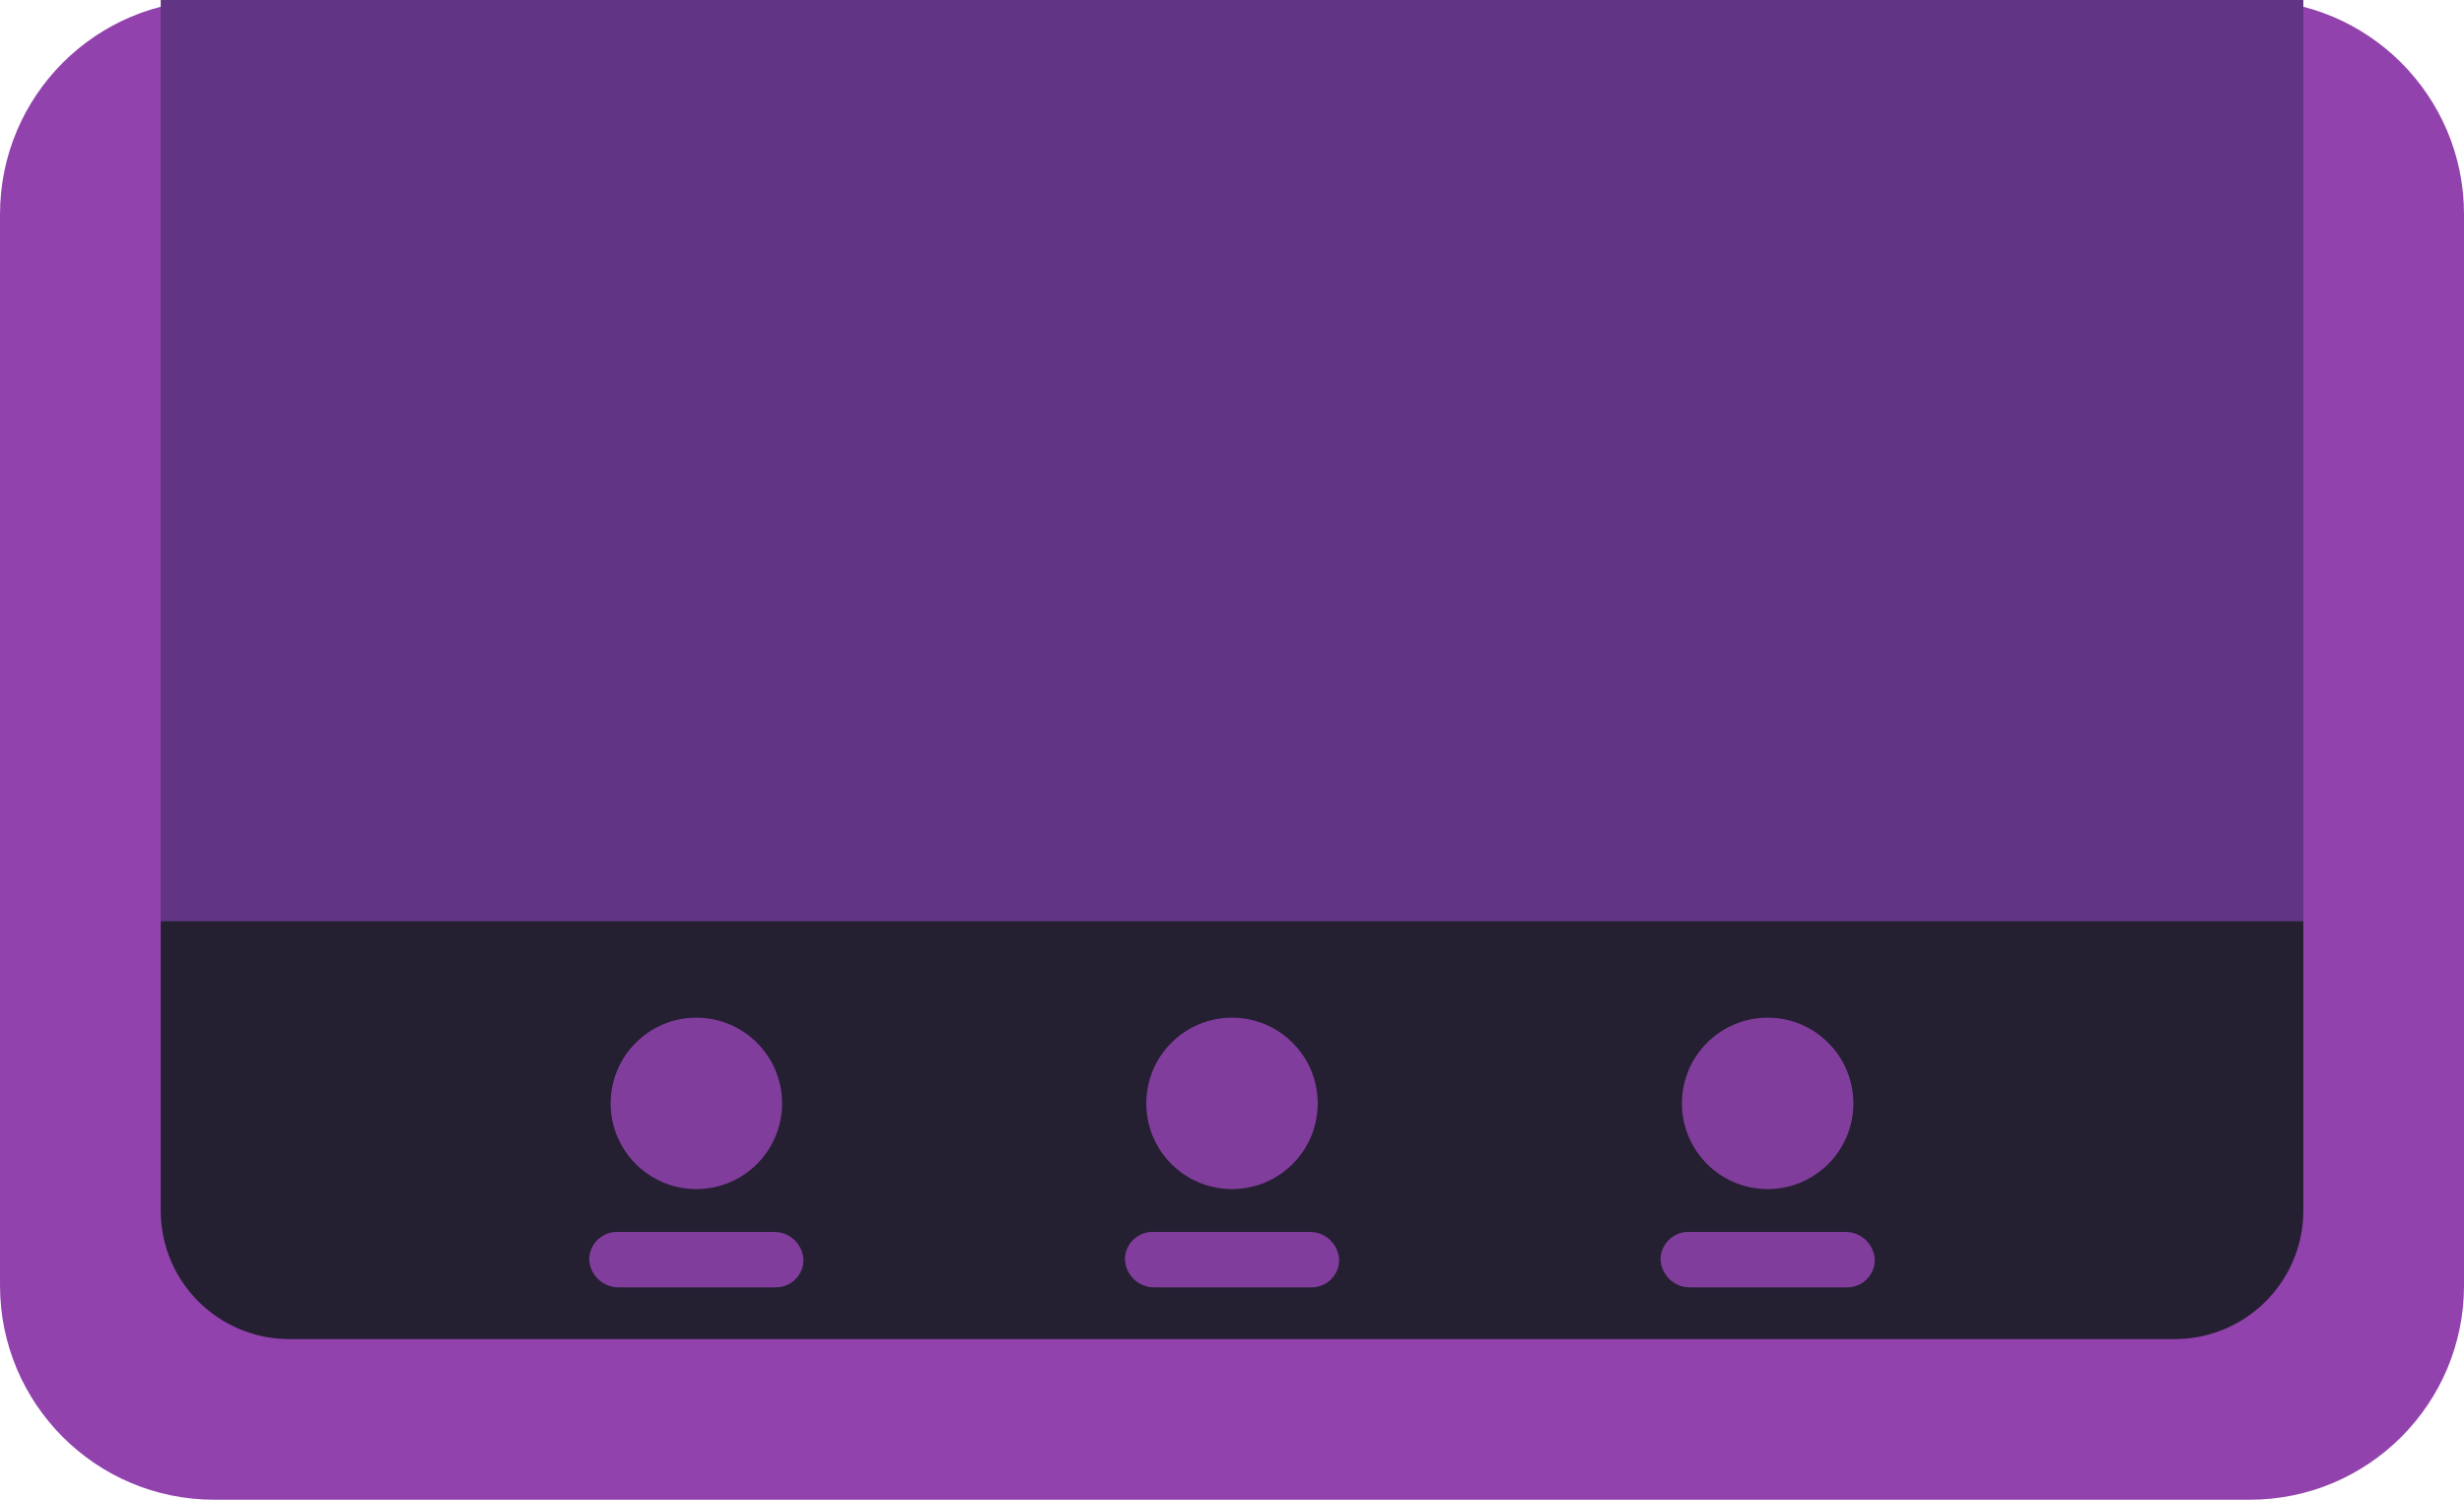
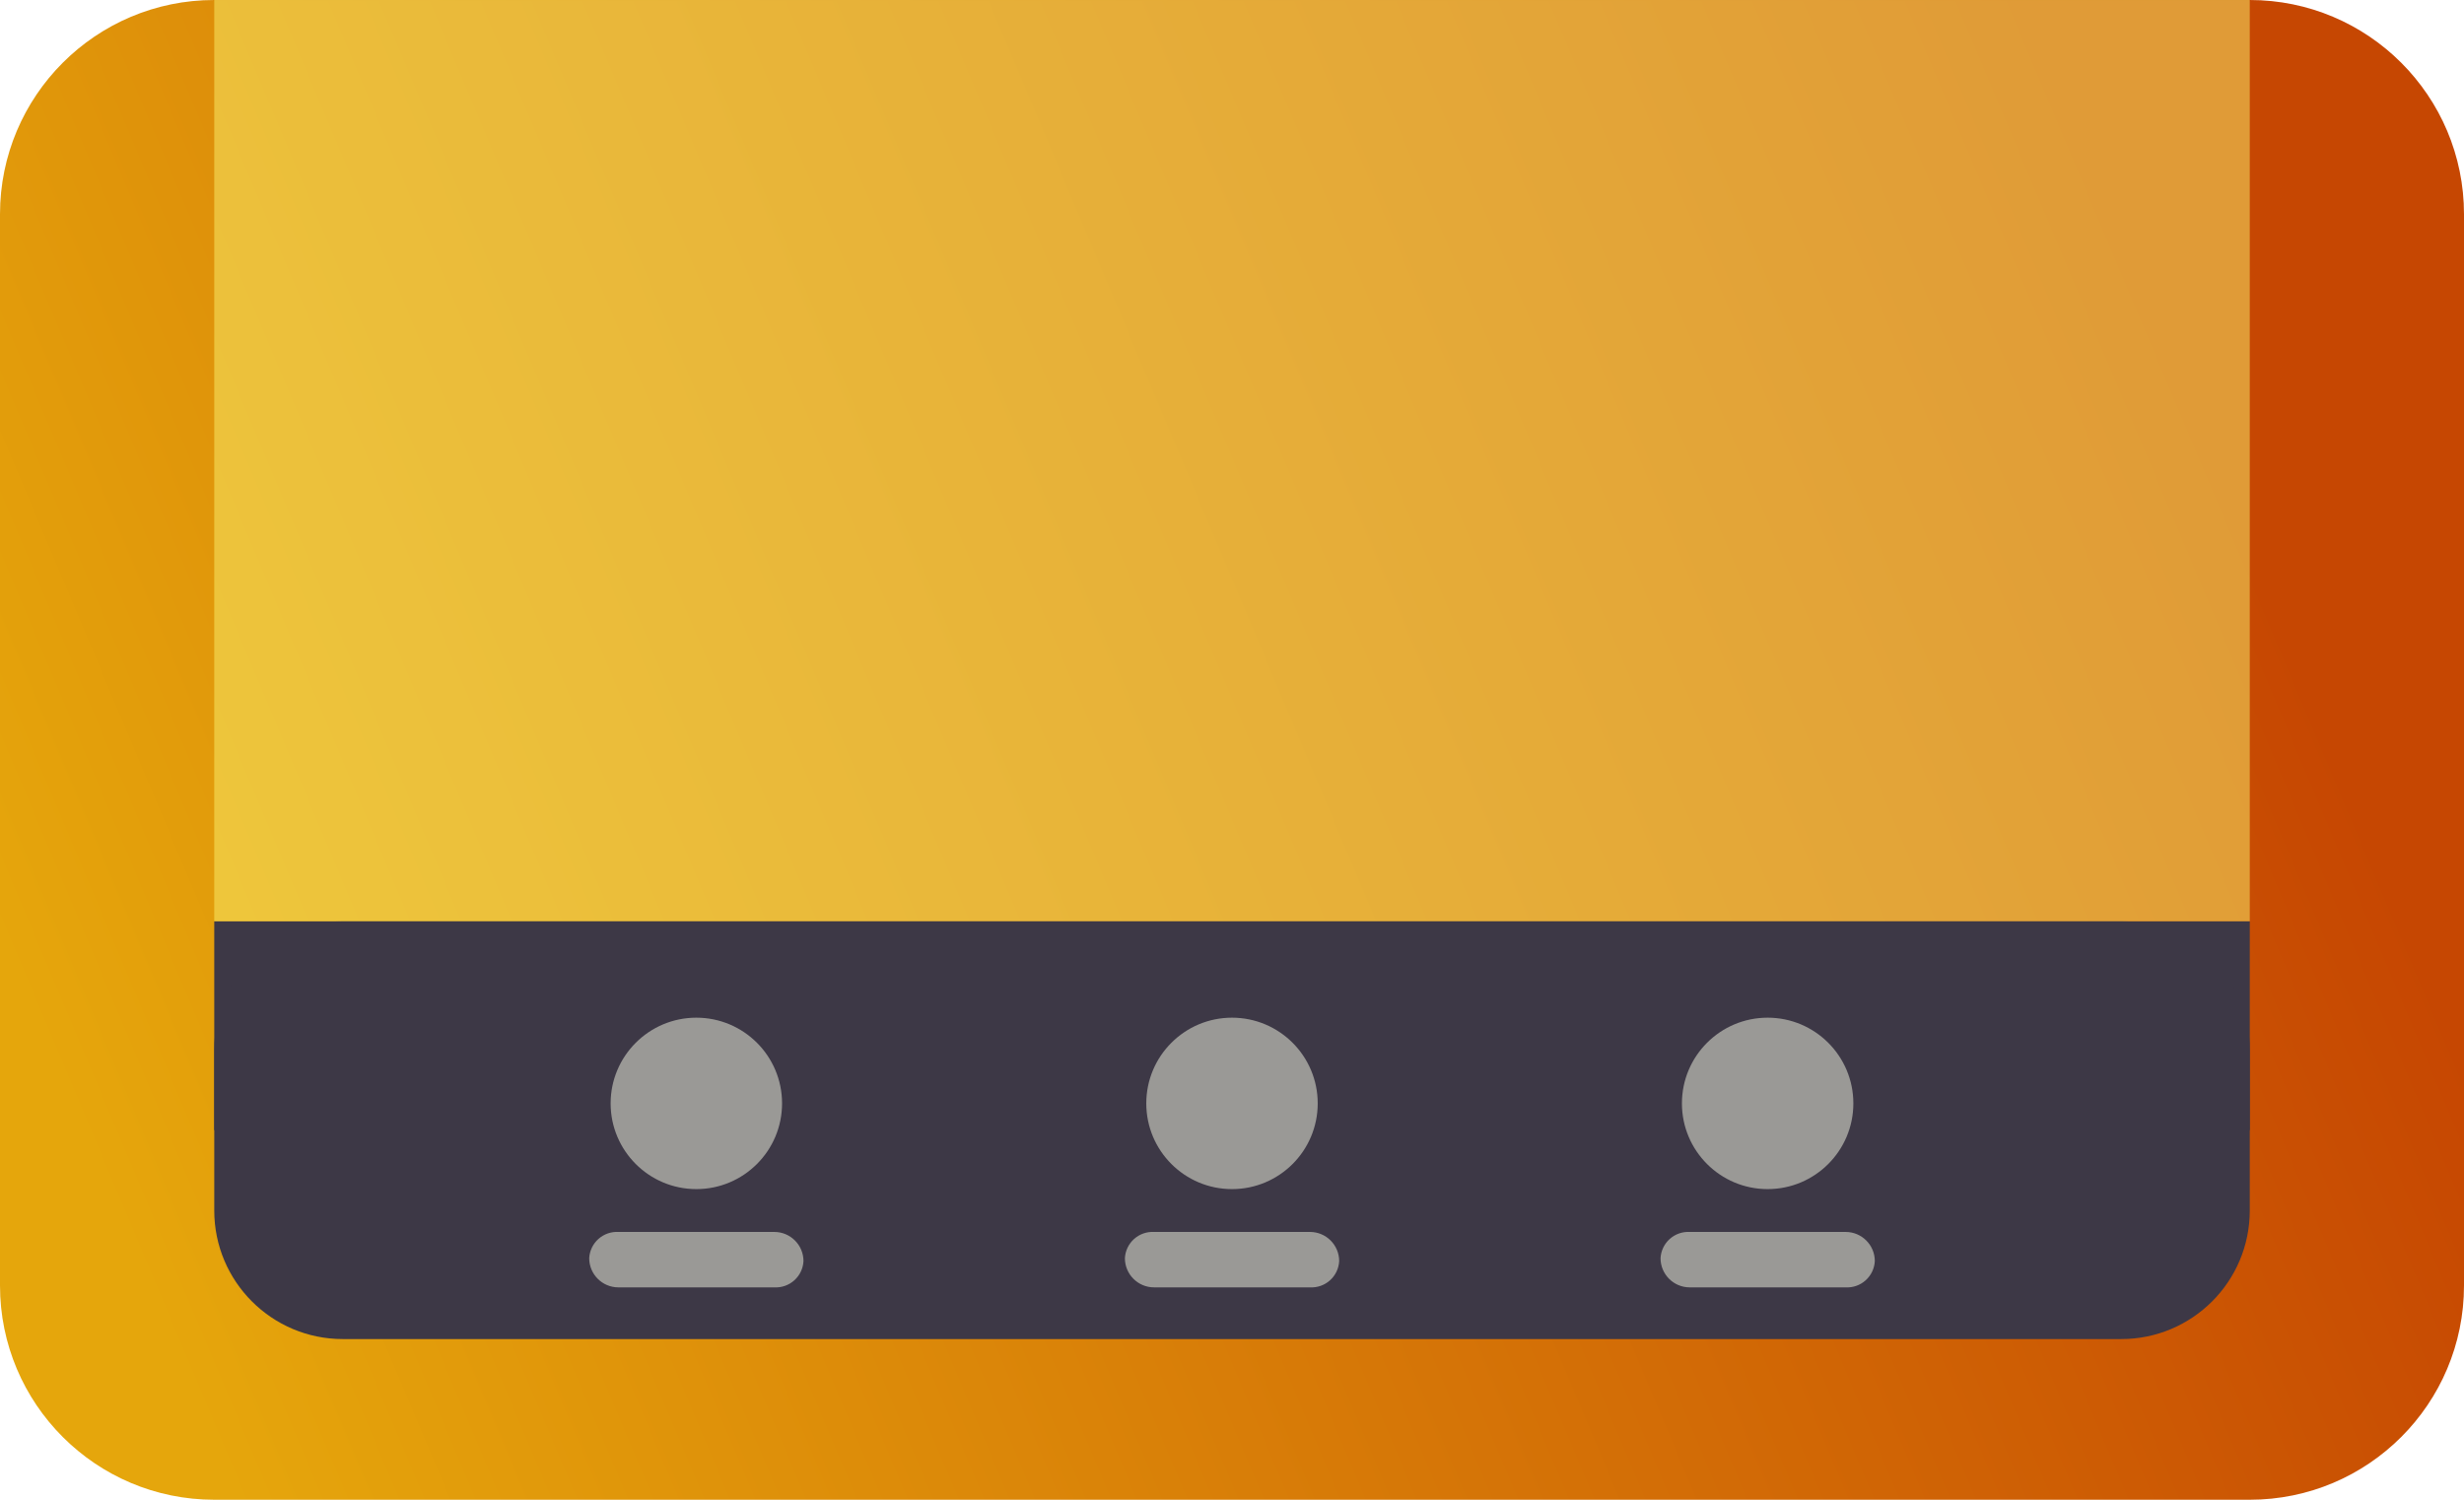
- <svg xmlns="http://www.w3.org/2000/svg" height="140" width="230" version="1.1" id="svg28740">
+ <svg xmlns="http://www.w3.org/2000/svg" xmlns:xlink="http://www.w3.org/1999/xlink" height="140" width="230" version="1.1" id="svg28740">
  <defs id="defs28744">
-     </defs>
-   <rect style="font-variation-settings:normal;opacity:1;vector-effect:none;fill:#9141ac;fill-opacity:0.992;stroke:none;stroke-width:18;stroke-linecap:round;stroke-linejoin:miter;stroke-miterlimit:4;stroke-dasharray:none;stroke-dashoffset:26.4;stroke-opacity:1;-inkscape-stroke:none;stop-color:#000000;stop-opacity:1" width="230" height="140" x="0.001" ry="20" rx="20" id="rect28720" y="0" />
-   <g transform="translate(-2565 -430) scale(3.77953)" id="g28738">
-     <rect style="fill:#241f31;fill-opacity:1;stroke:none;stroke-width:4.762;stroke-linecap:round;stroke-dashoffset:26.4" width="52.917" height="22.49" x="682.625" y="-146.844" ry="3.175" rx="3.175" transform="scale(1 -1)" id="rect28722" />
-     <path style="fill:#613583;fill-opacity:1;stroke:none;stroke-width:4.762;stroke-linecap:round;stroke-dashoffset:26.4" transform="scale(1 -1)" d="M682.625-136.525h52.917v22.754h-52.917z" id="path28724" />
-     <path id="path28736" style="fill:#813d9c;fill-opacity:1;stroke:none;stroke-width:1.058;stroke-linecap:round;stroke-linejoin:round;stroke-dashoffset:26.4;stroke-opacity:1" d="m 720.388,144.198 h 3.85 a 0.721,0.721 45 0 1 0.721,0.721 0.685,0.685 138.064 0 1 -0.721,0.648 h -3.85 a 0.721,0.721 45 0 1 -0.721,-0.721 0.685,0.685 138.064 0 1 0.721,-0.648 z m -26.459,0 h 3.85 a 0.721,0.721 45 0 1 0.721,0.721 0.685,0.685 138.064 0 1 -0.721,0.648 h -3.85 a 0.721,0.721 45 0 1 -0.721,-0.721 0.685,0.685 138.064 0 1 0.721,-0.648 z m 13.23,0 h 3.85 a 0.721,0.721 45 0 1 0.721,0.721 0.685,0.685 138.064 0 1 -0.721,0.648 h -3.85 a 0.721,0.721 45 0 1 -0.721,-0.721 0.685,0.685 138.064 0 1 0.721,-0.648 z m 17.27,-3.175 c 1e-5,1.169 -0.948,2.117 -2.117,2.117 -1.169,0 -2.117,-0.948 -2.117,-2.117 0,-1.169 0.948,-2.117 2.117,-2.117 1.169,0 2.117,0.948 2.117,2.117 z m -26.458,0 c 10e-6,1.169 -0.948,2.117 -2.117,2.117 -1.169,0 -2.117,-0.948 -2.117,-2.117 0,-1.169 0.948,-2.117 2.117,-2.117 1.169,0 2.117,0.948 2.117,2.117 z m 13.229,0 c 10e-6,1.169 -0.948,2.117 -2.117,2.117 -1.169,0 -2.117,-0.948 -2.117,-2.117 0,-1.169 0.948,-2.117 2.117,-2.117 1.169,0 2.117,0.948 2.117,2.117 z" />
+     <linearGradient xlink:href="#linearGradient1" id="linearGradient2" x1="10" y1="110" x2="200" y2="30" gradientUnits="userSpaceOnUse" gradientTransform="translate(-0.001)" />
+     <linearGradient id="linearGradient1">
+       <stop style="stop-color:#e5a50a;stop-opacity:1" offset="0" id="stop1" />
+       <stop style="stop-color:#c64600;stop-opacity:1" offset="1" id="stop2" />
+     </linearGradient>
+   </defs>
+   <rect style="font-variation-settings:normal;vector-effect:none;fill:url(#linearGradient2);fill-opacity:0.992;stroke:none;stroke-width:18;stroke-linecap:round;stroke-linejoin:miter;stroke-miterlimit:4;stroke-dasharray:none;stroke-dashoffset:26.4;stroke-opacity:1;-inkscape-stroke:none;stop-color:#000000" width="230" height="140" x="0" ry="20" rx="20" id="rect28720-6" y="0" />
+   <rect style="fill:#3d3846;fill-opacity:1;stroke:none;stroke-width:18;stroke-linecap:round;stroke-dashoffset:26.4" width="190.003" height="19.5" x="20" y="-105.501" transform="scale(1,-1)" id="rect1" />
+   <rect style="fill:#3d3846;fill-opacity:1;stroke:none;stroke-width:18;stroke-linecap:round;stroke-dashoffset:26.4" width="190.003" height="39.001" x="20" y="-125.001" ry="12" rx="12" transform="scale(1,-1)" id="rect28722-7" />
+   <path style="fill:#f9f06b;fill-opacity:1;stroke:none;stroke-width:18;stroke-linecap:round;stroke-dashoffset:26.4;opacity:0.5" d="M 20,86 H 210.003 V 9.1e-4 H 20 Z" id="path28724-5" />
+   <g id="g2" style="fill:#9a9996" transform="translate(-0.001)">
+     <circle style="fill:#9a9996;fill-opacity:1;stroke:none;stroke-width:4;stroke-linecap:round;stroke-linejoin:round;stroke-dashoffset:26.4;stroke-opacity:1" cx="115.001" cy="103.001" r="8.001" id="circle28726" />
+     <circle style="fill:#9a9996;fill-opacity:1;stroke:none;stroke-width:4;stroke-linecap:round;stroke-linejoin:round;stroke-dashoffset:26.4;stroke-opacity:1" cx="65.001" cy="103.001" r="8.001" id="circle28730" />
+     <circle style="fill:#9a9996;fill-opacity:1;stroke:none;stroke-width:4;stroke-linecap:round;stroke-linejoin:round;stroke-dashoffset:26.4;stroke-opacity:1" cx="165" cy="103.001" r="8.001" id="circle28734" />
+     <path id="path28736-3" style="fill:#9a9996;fill-opacity:1;stroke:none;stroke-width:1.058;stroke-linecap:round;stroke-linejoin:round;stroke-dashoffset:26.4;stroke-opacity:1" d="m 720.388,144.198 h 3.85 a 0.721,0.721 45 0 1 0.721,0.721 0.685,0.685 138.064 0 1 -0.721,0.648 h -3.85 a 0.721,0.721 45 0 1 -0.721,-0.721 0.685,0.685 138.064 0 1 0.721,-0.648 z m -26.459,0 h 3.85 a 0.721,0.721 45 0 1 0.721,0.721 0.685,0.685 138.064 0 1 -0.721,0.648 h -3.85 a 0.721,0.721 45 0 1 -0.721,-0.721 0.685,0.685 138.064 0 1 0.721,-0.648 z m 13.23,0 h 3.85 a 0.721,0.721 45 0 1 0.721,0.721 0.685,0.685 138.064 0 1 -0.721,0.648 h -3.85 a 0.721,0.721 45 0 1 -0.721,-0.721 0.685,0.685 138.064 0 1 0.721,-0.648 z" transform="matrix(3.77953,0,0,3.77953,-2565,-430)" />
  </g>
</svg>
